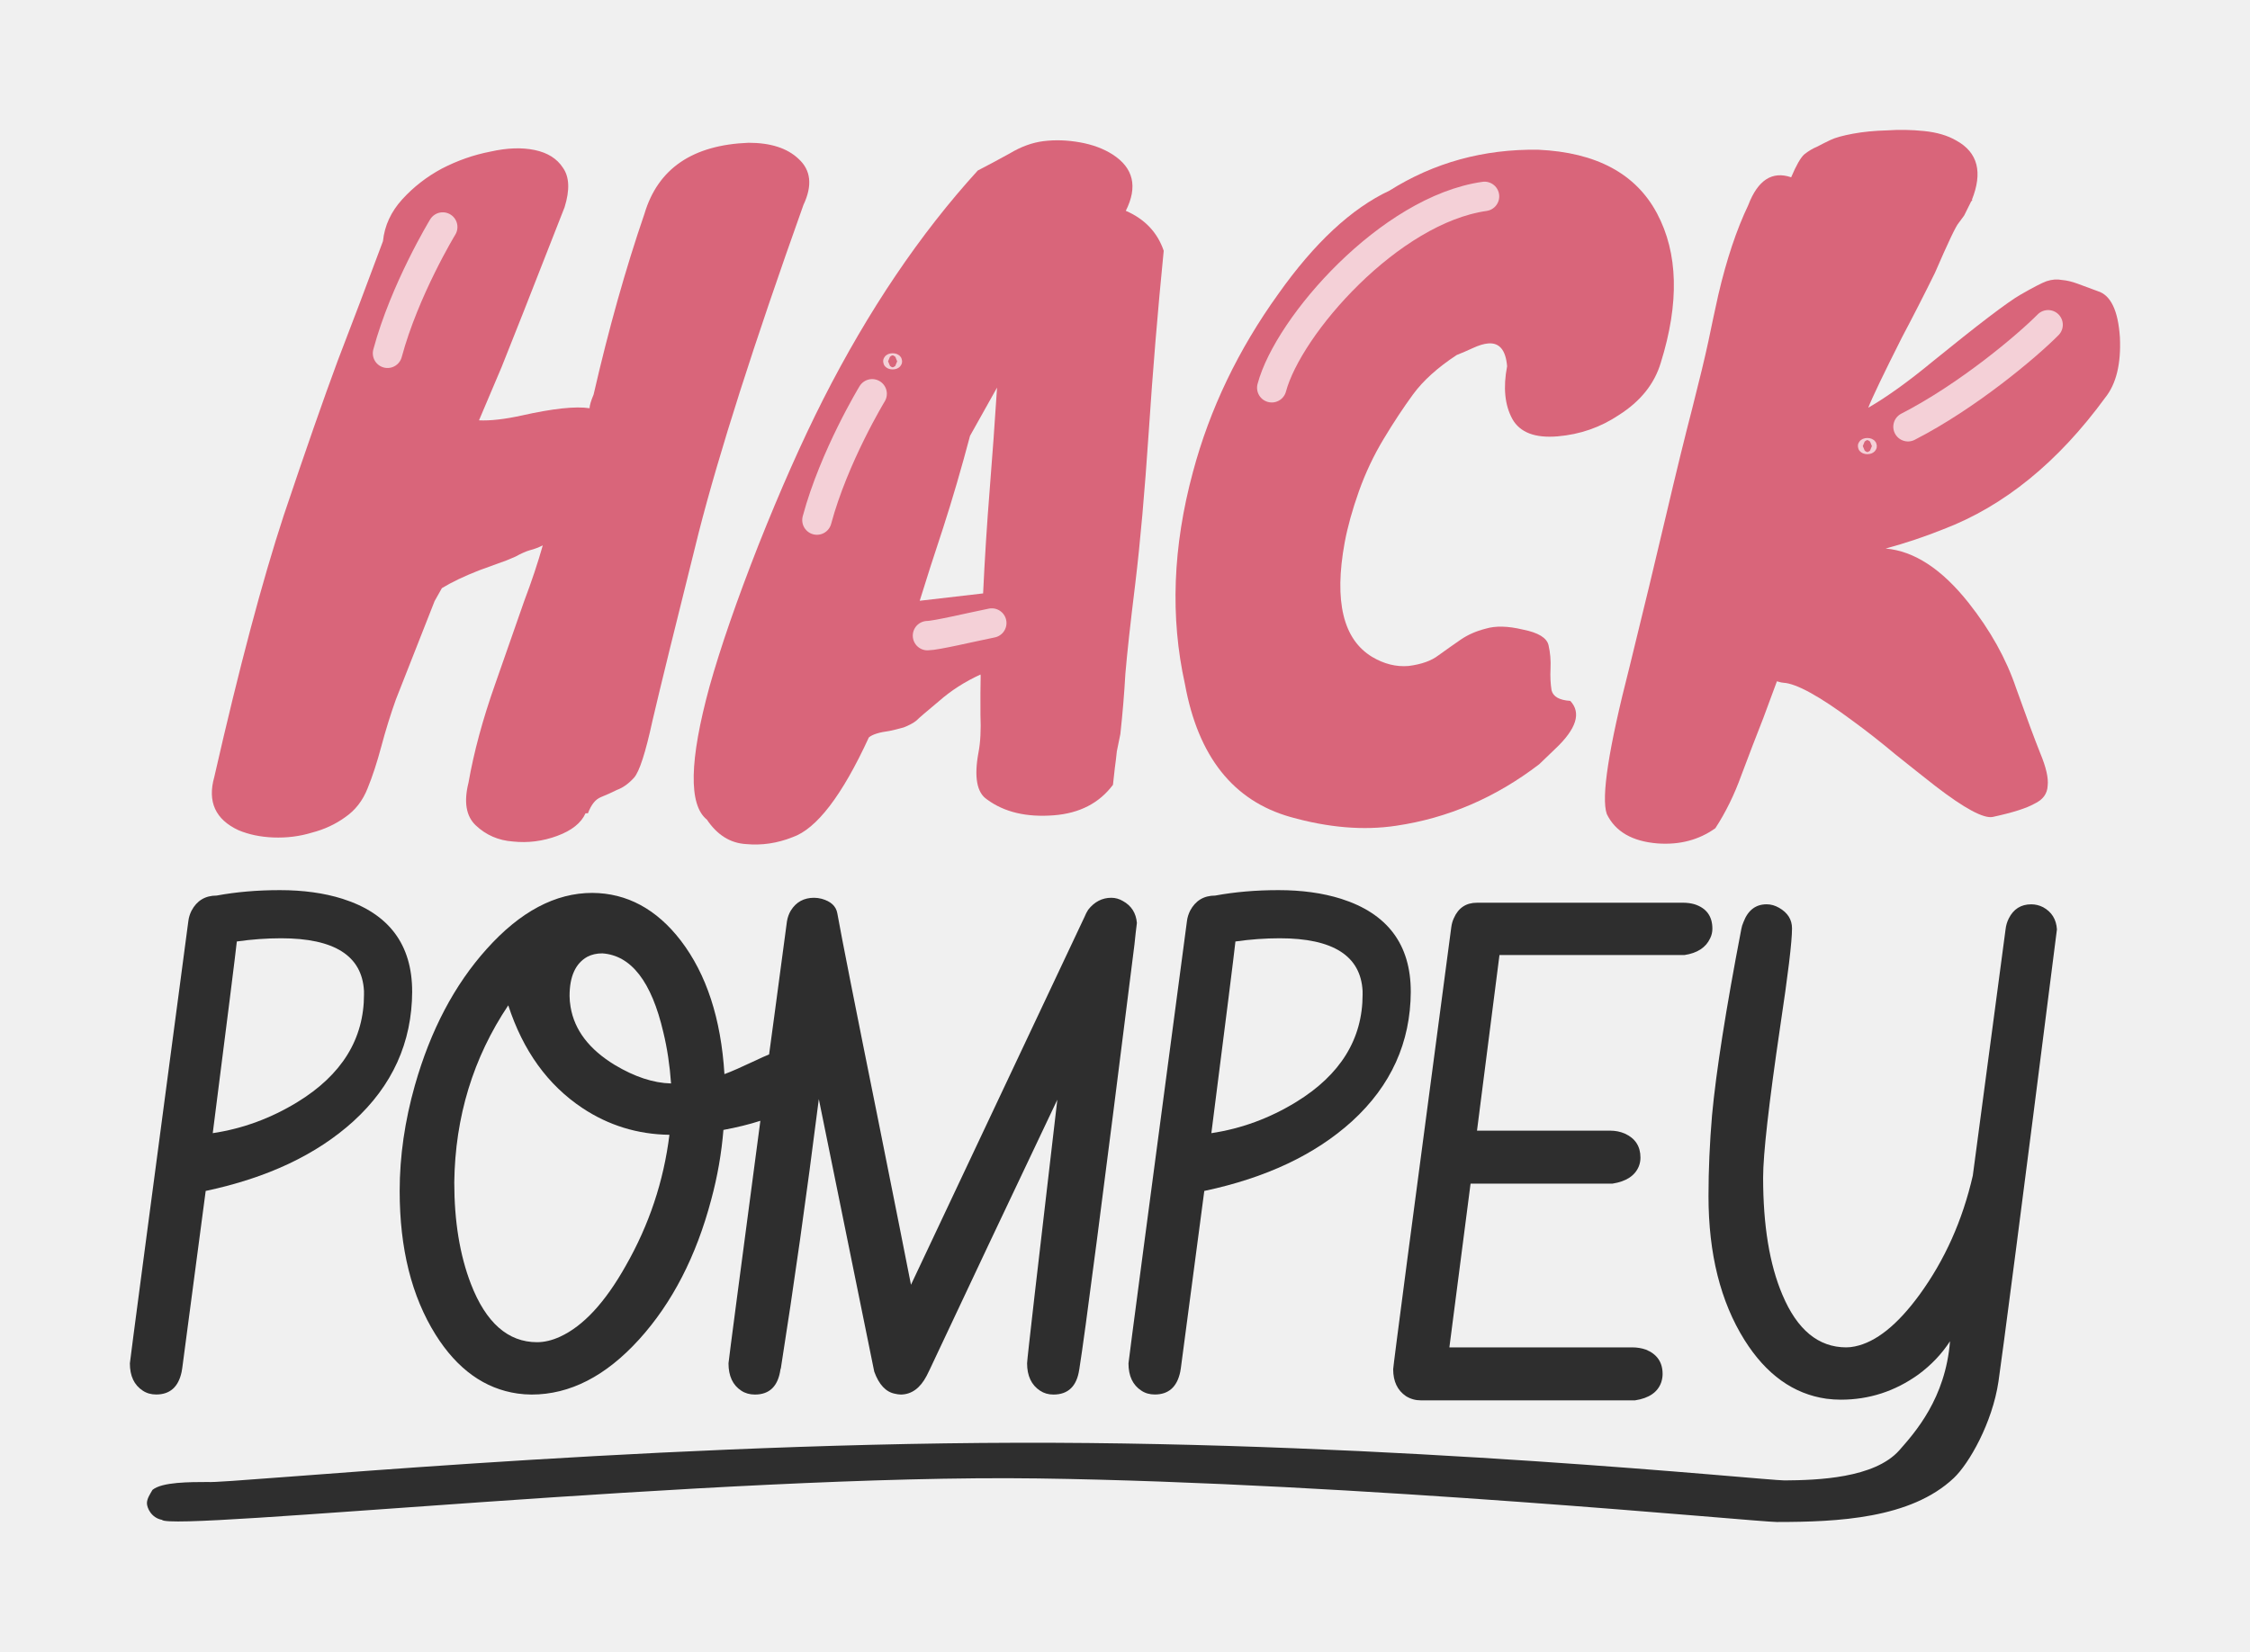
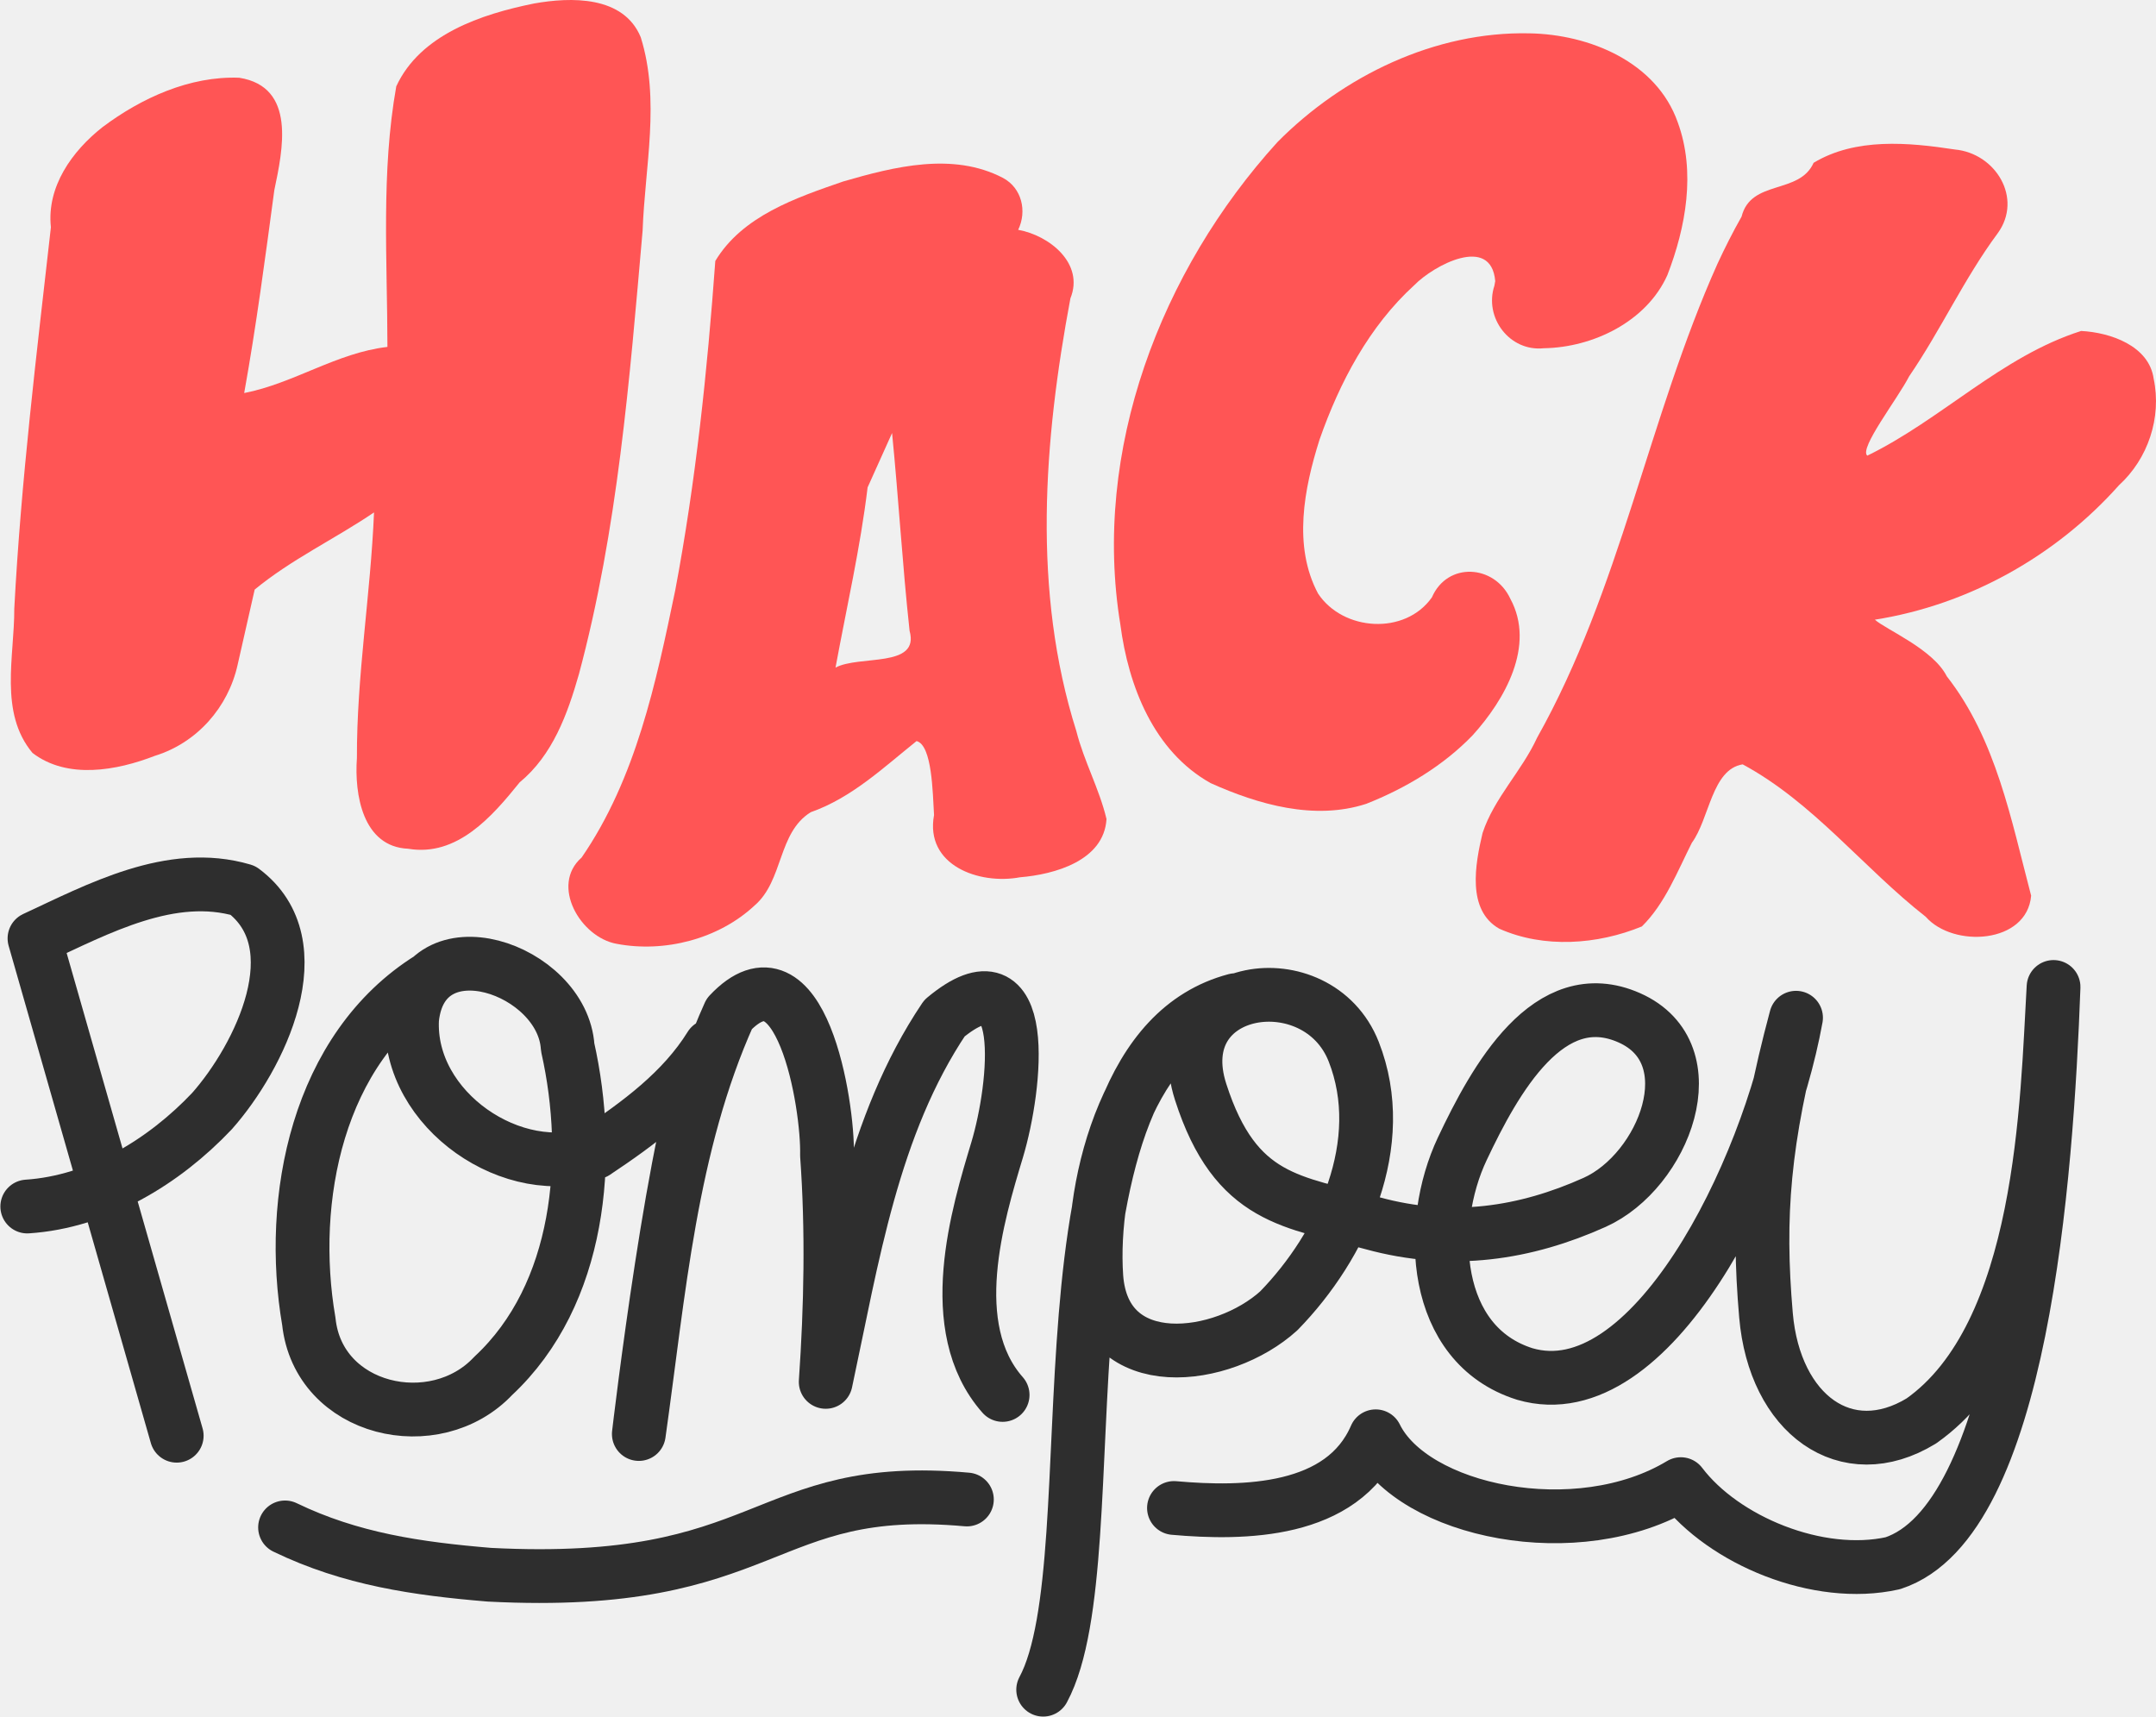
- <svg xmlns="http://www.w3.org/2000/svg" width="346.399" height="254.378" id="svg3202" version="1.1">
-   <defs id="defs3204" />
-   <g id="layer1" transform="translate(-102.2288,-285.8427)">
-     <g transform="matrix(1.811162,0,0,1.811162,-120.4263,183.8401)" id="g4577-7">
-       <g transform="matrix(1.728607,0,0,1.728607,-503.8273,-266.5811)" style="font-size:32.341px;font-style:normal;font-variant:normal;font-weight:normal;font-stretch:normal;line-height:125%;letter-spacing:0px;word-spacing:0px;fill:#2e2e2e;fill-opacity:1;stroke:none;font-family:Vibur;-inkscape-font-specification:Vibur" id="text3147-5-1-9">
-         <path d="m 382.851,235.569 c -0.011,2.506 -0.974,4.632 -2.89,6.38 -1.811,1.642 -4.232,2.785 -7.264,3.427 l -1.153,8.717 c -0.011,0.063 -0.021,0.126 -0.032,0.19 -0.158,0.737 -0.574,1.105 -1.248,1.105 -0.253,0 -0.474,-0.063 -0.663,-0.19 -0.421,-0.274 -0.632,-0.721 -0.632,-1.342 0,-0.074 0.958,-7.322 2.874,-21.745 0.021,-0.179 0.074,-0.353 0.158,-0.521 0.263,-0.495 0.674,-0.742 1.232,-0.742 0.969,-0.179 2.006,-0.268 3.111,-0.268 1.147,3e-5 2.174,0.142 3.079,0.426 2.284,0.726 3.427,2.248 3.427,4.564 m -2.369,0.142 c -2e-5,-0.053 -2e-5,-0.111 0,-0.174 -0.095,-1.727 -1.453,-2.59 -4.074,-2.59 -0.716,2e-5 -1.442,0.053 -2.179,0.158 -0.063,0.6 -0.458,3.743 -1.184,9.428 1.474,-0.221 2.864,-0.732 4.169,-1.532 2.179,-1.337 3.269,-3.1 3.269,-5.29" style="letter-spacing:-2.575px;fill:#2e2e2e;fill-opacity:1;stroke:none" id="path3252-9-4" />
-         <path style="letter-spacing:-2.575px;fill:#2e2e2e;fill-opacity:1;stroke:none" d="M 91.188 137.5 C 85.485 137.5 80.079 140.39 74.938 146.125 C 69.961 151.662 66.281 158.654 63.875 167.125 C 62.326 172.596 61.531 178.034 61.531 183.406 C 61.531 192.273 63.371 199.631 67.062 205.531 C 70.391 210.838 74.612 213.869 79.688 214.594 C 80.413 214.693 81.119 214.75 81.844 214.75 C 87.744 214.75 93.264 211.919 98.406 206.25 C 103.482 200.647 107.193 193.453 109.5 184.719 C 110.456 181.192 111.078 177.626 111.375 174 C 113.493 173.604 115.384 173.138 117.062 172.594 C 114.075 195.135 112.156 209.674 112.156 209.938 C 112.156 211.882 112.807 213.299 114.125 214.156 C 114.718 214.552 115.428 214.75 116.219 214.75 C 118.493 214.75 119.794 213.446 120.156 210.875 C 120.19 210.776 120.219 210.72 120.219 210.688 C 122.196 198.163 124.151 184.346 126.062 169.25 L 134.594 211.219 C 135.319 213.229 136.397 214.361 137.781 214.625 C 138.078 214.691 138.389 214.75 138.719 214.75 C 140.367 214.717 141.667 213.754 142.656 211.875 C 142.788 211.644 143.325 210.512 144.281 208.469 C 148.764 198.91 154.937 185.857 162.781 169.344 C 159.683 195.844 158.125 209.377 158.125 209.938 C 158.125 211.882 158.807 213.299 160.125 214.156 C 160.718 214.552 161.396 214.75 162.188 214.75 C 164.462 214.75 165.794 213.446 166.156 210.875 C 166.19 210.776 166.187 210.72 166.188 210.688 C 166.978 205.842 169.811 184.1 174.656 145.438 C 174.788 144.185 174.899 143.081 175.031 142.125 C 174.899 140.609 174.193 139.475 172.875 138.75 C 172.315 138.421 171.72 138.25 171.094 138.25 C 169.676 138.25 168.487 138.874 167.531 140.094 C 167.3 140.456 167.132 140.795 167 141.125 L 140.25 197.844 C 139.525 194.086 137.852 185.762 135.281 172.875 C 131.689 155.077 129.565 144.317 128.906 140.625 C 128.708 139.537 127.917 138.802 126.5 138.406 C 126.104 138.307 125.706 138.25 125.344 138.25 C 123.762 138.25 122.574 138.9 121.75 140.219 C 121.453 140.713 121.255 141.282 121.156 141.875 C 121.057 142.6 120.407 147.497 119.188 156.594 C 118.847 159.155 118.722 159.998 118.406 162.375 C 117.752 162.636 117.07 162.948 116.312 163.312 C 114.203 164.301 112.619 165.011 111.531 165.406 C 111.004 156.87 108.768 150.019 104.812 144.844 C 101.088 139.999 96.527 137.533 91.188 137.5 z M 92.719 146.812 C 97.168 147.109 100.312 151.157 102.125 158.969 C 102.718 161.408 103.115 164.042 103.312 166.844 C 100.577 166.778 97.689 165.813 94.656 164 C 90.701 161.594 88.437 158.622 87.844 155.062 C 87.745 154.469 87.687 153.902 87.688 153.375 C 87.687 150.376 88.593 148.366 90.406 147.344 C 91.098 146.981 91.862 146.813 92.719 146.812 z M 78.25 154.812 C 80.524 161.8 84.317 167.065 89.656 170.625 C 93.677 173.295 98.151 174.684 103.062 174.75 C 102.173 181.902 99.936 188.611 96.344 194.906 C 93.18 200.542 89.811 204.196 86.219 205.844 C 84.999 206.404 83.808 206.688 82.688 206.688 C 78.205 206.688 74.807 203.685 72.5 197.719 C 70.786 193.269 69.938 188.061 69.938 182.062 C 70.069 171.977 72.845 162.888 78.25 154.812 z " transform="matrix(0.3194085,0,0,0.3194085,362.5823,186.7978)" id="path3254-8-2" />
-         <path d="m 431.957,235.569 c -0.011,2.506 -0.974,4.632 -2.89,6.38 -1.811,1.642 -4.232,2.785 -7.264,3.427 l -1.153,8.717 c -0.011,0.063 -0.021,0.126 -0.032,0.19 -0.158,0.737 -0.574,1.105 -1.248,1.105 -0.253,0 -0.474,-0.063 -0.663,-0.19 -0.421,-0.274 -0.632,-0.721 -0.632,-1.342 0,-0.074 0.958,-7.322 2.874,-21.745 0.021,-0.179 0.074,-0.353 0.158,-0.521 0.263,-0.495 0.674,-0.742 1.232,-0.742 0.969,-0.179 2.006,-0.268 3.111,-0.268 1.148,3e-5 2.174,0.142 3.079,0.426 2.284,0.726 3.427,2.248 3.427,4.564 m -2.369,0.142 c -10e-6,-0.053 -10e-6,-0.111 0,-0.174 -0.095,-1.727 -1.453,-2.59 -4.074,-2.59 -0.716,2e-5 -1.442,0.053 -2.179,0.158 -0.063,0.6 -0.458,3.743 -1.184,9.428 1.474,-0.221 2.864,-0.732 4.169,-1.532 2.179,-1.337 3.269,-3.1 3.269,-5.29" style="letter-spacing:-2.575px;fill:#2e2e2e;fill-opacity:1;stroke:none" id="path3258-2-5" />
-         <path d="m 435.213,231.199 c -1e-5,3e-5 3.374,3e-5 10.122,0 0.211,3e-5 0.405,0.026 0.584,0.079 0.579,0.19 0.869,0.59 0.869,1.2 -2e-5,0.168 -0.037,0.326 -0.111,0.474 -0.211,0.453 -0.632,0.726 -1.263,0.821 l -9.096,0 -1.105,8.638 6.553,0 c 0.253,1e-5 0.49,0.047 0.711,0.142 0.516,0.232 0.774,0.626 0.774,1.184 -10e-6,0.147 -0.026,0.29 -0.079,0.426 -0.19,0.463 -0.621,0.747 -1.295,0.853 l -6.98,0 -1.042,8.054 8.985,0 c 0.242,0 0.468,0.037 0.679,0.111 0.547,0.221 0.821,0.621 0.821,1.2 -10e-6,0.126 -0.021,0.258 -0.063,0.395 -0.168,0.495 -0.6,0.795 -1.295,0.9 l -10.533,0 c -0.263,0 -0.505,-0.068 -0.726,-0.205 -0.421,-0.284 -0.632,-0.726 -0.632,-1.326 0,-0.147 0.953,-7.396 2.858,-21.745 0.021,-0.158 0.063,-0.305 0.126,-0.442 0.221,-0.505 0.6,-0.758 1.137,-0.758" style="letter-spacing:-2.575px;fill:#2e2e2e;fill-opacity:1;stroke:none" id="path3260-5-5" />
-         <path d="m 462.468,231.278 c 0.2,3e-5 0.395,0.047 0.584,0.142 0.421,0.232 0.647,0.595 0.679,1.09 -1.737,13.718 -2.71,21.127 -2.874,22.234 -0.303,2.049 -1.451,4.047 -2.196,4.751 -2.116,2.001 -5.71,2.164 -8.71,2.164 -0.969,0 -20.726,-1.926 -36.33,-2.142 -15.603,-0.216 -42.645,2.624 -43.076,2.036 -0.528,-0.099 -0.738,-0.598 -0.738,-0.819 0,-0.221 0.159,-0.456 0.275,-0.656 0.478,-0.391 1.836,-0.382 2.721,-0.386 0.941,0.096 20.615,-1.884 39.832,-1.93 18.562,-0.044 36.686,1.847 37.695,1.852 1.632,-0.011 4.423,-0.106 5.647,-1.478 0.775,-0.881 2.275,-2.556 2.496,-5.367 -0.411,0.632 -0.932,1.179 -1.563,1.642 -1.148,0.821 -2.416,1.232 -3.806,1.232 -0.232,0 -0.468,-0.016 -0.711,-0.047 -1.621,-0.232 -2.964,-1.195 -4.027,-2.89 -1.179,-1.884 -1.769,-4.243 -1.769,-7.075 0,-1.284 0.058,-2.611 0.174,-3.979 0.2,-2.148 0.679,-5.195 1.437,-9.143 0.021,-0.126 0.058,-0.247 0.111,-0.363 0.221,-0.579 0.6,-0.869 1.137,-0.869 0.211,3e-5 0.416,0.058 0.616,0.174 0.421,0.242 0.632,0.579 0.632,1.011 -10e-6,0.653 -0.195,2.269 -0.584,4.848 -0.558,3.79 -0.837,6.259 -0.837,7.406 -1e-5,2.358 0.316,4.28 0.947,5.764 0.726,1.727 1.774,2.59 3.143,2.59 0.137,0 0.279,-0.016 0.426,-0.047 1.032,-0.211 2.09,-1.058 3.174,-2.542 1.242,-1.705 2.116,-3.658 2.621,-5.859 l 1.611,-12.112 c 0.021,-0.189 0.074,-0.368 0.158,-0.537 0.232,-0.463 0.6,-0.695 1.105,-0.695" style="letter-spacing:-2.575px;fill:#2e2e2e;fill-opacity:1;stroke:none" id="path3262-1-4" />
-         <text xml:space="preserve" style="font-size:40px;font-style:normal;font-variant:normal;font-weight:normal;font-stretch:normal;line-height:125%;letter-spacing:0px;word-spacing:0px;fill:#2e2e2e;fill-opacity:1;stroke:none;font-family:Just Another Hand;-inkscape-font-specification:Just Another Hand" x="374.219" y="271.893" id="text4032-3-9" transform="matrix(1.046199,0,0,1.046199,-18.52451,-12.85441)">
-           <tspan id="tspan4034-2-6" x="374.219" y="271.893" style="font-style:normal;font-variant:normal;font-weight:normal;font-stretch:normal;fill:#2e2e2e;fill-opacity:1;stroke:none;font-family:Vibur;-inkscape-font-specification:Vibur" />
-         </text>
+ <svg xmlns="http://www.w3.org/2000/svg" width="98.216mm" height="78.215mm" viewBox="0 0 348.011 277.14" id="svg5470" version="1.1">
+   <defs id="defs5472" />
+   <g id="layer1" transform="translate(-172.8384,-263.4781)">
+     <g id="g4305">
+       <g style="fill:#ff5555;fill-opacity:1" id="g4156">
+         <path style="fill:#ff5555;fill-opacity:1" d="m 211.2,370.762 c -1.518,6.893 -6.571,12.623 -13.351,14.717 -6.166,2.39 -14.133,3.853 -19.765,-0.465 -5.434,-6.505 -2.908,-15.569 -2.94,-23.292 1.085,-20.599 3.597,-41.079 5.911,-61.561 -0.707,-6.533 3.407,-12.285 8.325,-16.158 6.273,-4.713 14.113,-8.28 22.071,-7.977 9.268,1.469 7.019,11.675 5.665,18.154 -1.468,10.936 -2.909,21.88 -4.862,32.742 8,-1.555 14.959,-6.513 23.122,-7.446 -0.017,-14.011 -1.039,-28.205 1.426,-42.061 3.882,-8.393 13.763,-11.649 22.189,-13.363 5.999,-1.078 14.496,-1.298 17.273,5.437 3.176,10.15 0.674,20.863 0.3,31.237 -2.1,24.003 -4.017,48.236 -10.282,71.586 -1.836,6.43 -4.234,13.061 -9.562,17.45 -4.427,5.498 -10.089,12.054 -17.995,10.719 -7.343,-0.317 -8.701,-8.777 -8.275,-14.648 -0.045,-13.272 2.211,-26.398 2.761,-39.641 -6.331,4.291 -13.339,7.569 -19.264,12.454" id="path4319-4-1-2-3" />
+         <path style="fill:#ff5555;fill-opacity:1" d="m 414.189,308.842 c -0.651,-7.528 -9.95,-2.53 -13.067,0.671 -7.296,6.646 -12.07,15.719 -15.293,24.937 -2.494,7.88 -4.315,17.196 -0.235,24.841 4.026,6.083 14.047,6.759 18.373,0.615 2.502,-5.777 10.1,-5.32 12.664,0.227 4.098,7.568 -0.918,16.319 -6.059,22.003 -4.75,4.945 -10.861,8.59 -17.207,11.097 -8.346,2.712 -17.408,0.117 -25.113,-3.346 -9.182,-5.134 -13.272,-15.653 -14.571,-25.594 -4.606,-28.104 6.519,-57.135 25.361,-77.883 10.585,-10.686 25.419,-17.875 40.631,-17.552 9.682,0.153 20.545,4.594 23.984,14.376 2.927,7.99 1.309,16.933 -1.683,24.659 -3.361,7.503 -12.011,11.671 -19.924,11.796 -5.553,0.588 -9.69,-4.949 -7.992,-10.099 l 0.134,-0.748" id="path4321-9-8-8-9" />
+         <path style="fill:#ff5555;fill-opacity:1" d="m 337.194,300.574 c 5.014,0.901 10.711,5.423 8.425,11.062 -4.308,22.987 -6.199,47.224 0.959,69.862 1.229,4.862 3.726,9.353 4.867,14.191 -0.411,6.731 -8.383,8.942 -13.973,9.399 -6.603,1.238 -15.372,-1.935 -13.865,-10.048 -0.219,-3.52 -0.29,-11.278 -2.819,-11.942 -5.354,4.283 -10.461,9.156 -17.075,11.481 -5.364,3.309 -4.378,11.026 -9.083,15.072 -5.8,5.408 -14.524,7.65 -22.259,6.176 -5.856,-1.053 -10.74,-9.456 -5.656,-13.919 8.772,-12.736 12.023,-28.257 15.119,-43.152 3.312,-17.554 5.171,-35.348 6.465,-53.153 4.375,-7.271 13.013,-10.198 20.63,-12.828 8.266,-2.4 17.733,-4.791 25.807,-0.577 3.046,1.63 3.904,5.362 2.453,8.375 m -24.306,41.581 c -1.181,9.786 -3.397,19.402 -5.179,29.086 3.871,-2.063 13.64,0.117 11.954,-5.94 -1.153,-10.621 -1.772,-21.291 -2.826,-31.922 -1.316,2.925 -2.632,5.85 -3.949,8.775" id="path4323-2-4-5-7" />
+         <path style="fill:#ff5555;fill-opacity:1" d="m 453.954,298.449 c 1.505,-6.048 9.325,-3.521 11.629,-8.692 6.779,-4.084 15.312,-3.291 22.802,-2.148 6.59,0.613 11.014,7.87 6.915,13.52 -5.403,7.282 -9.17,15.599 -14.286,23.076 -1.893,3.685 -8.144,11.685 -6.766,12.825 11.993,-5.844 21.679,-16.052 34.516,-20.129 4.717,0.244 10.967,2.379 11.711,7.719 1.315,6.251 -0.906,12.907 -5.61,17.192 -10.177,11.433 -24.252,19.302 -39.395,21.694 1.786,1.602 9.407,4.762 11.604,9.131 7.982,10.19 10.404,23.213 13.622,35.425 -0.678,7.782 -12.565,8.466 -17.018,3.398 -10.096,-7.903 -18.119,-18.432 -29.546,-24.601 -4.994,0.806 -5.351,8.787 -8.205,12.663 -2.338,4.645 -4.346,9.84 -8.062,13.499 -7.169,2.949 -15.82,3.574 -23.005,0.373 -5.301,-2.988 -3.898,-10.454 -2.714,-15.446 1.863,-5.662 6.317,-9.975 8.796,-15.373 13.474,-23.981 17.954,-51.565 29.118,-76.507 1.197,-2.589 2.486,-5.136 3.892,-7.618" id="path4325-3-5-4-8" />
      </g>
-     </g>
-     <g id="g6291" transform="matrix(1.811162,0,0,1.811162,2426.524,1047.998)">
-       <path id="path4163-0-5" style="font-size:42.38px;font-style:normal;font-variant:normal;font-weight:normal;font-stretch:normal;line-height:125%;letter-spacing:0px;word-spacing:0px;fill:#d9657a;fill-opacity:1;stroke:none;font-family:Knewave;-inkscape-font-specification:Knewave" d="m -1246.373,-369.706 -3.293,8.37 c -0.457,1.281 -0.869,2.607 -1.235,3.979 -0.366,1.372 -0.755,2.561 -1.166,3.567 -0.412,1.052 -1.052,1.875 -1.921,2.47 -0.823,0.595 -1.761,1.029 -2.813,1.303 -1.052,0.32 -2.15,0.457 -3.293,0.412 -1.098,-0.046 -2.081,-0.252 -2.95,-0.617 -1.967,-0.915 -2.653,-2.424 -2.058,-4.528 2.104,-9.239 4.071,-16.648 5.9,-22.228 1.875,-5.58 3.407,-9.97 4.596,-13.172 1.235,-3.201 2.515,-6.586 3.842,-10.153 0.137,-1.326 0.686,-2.515 1.647,-3.567 0.961,-1.052 2.081,-1.921 3.362,-2.607 1.326,-0.686 2.698,-1.166 4.116,-1.441 1.418,-0.32 2.675,-0.366 3.773,-0.137 1.098,0.229 1.898,0.732 2.401,1.509 0.549,0.778 0.595,1.898 0.137,3.362 -1.647,4.208 -2.813,7.181 -3.499,8.919 -0.686,1.738 -1.304,3.293 -1.852,4.665 l -1.921,4.528 c 0.96,0.046 2.172,-0.091 3.636,-0.412 2.653,-0.595 4.574,-0.8 5.763,-0.617 -6e-4,-0.229 0.114,-0.617 0.343,-1.166 1.281,-5.58 2.721,-10.702 4.322,-15.367 1.143,-3.842 4.093,-5.854 8.85,-6.037 1.875,6e-5 3.293,0.457 4.253,1.372 1.052,0.961 1.189,2.264 0.412,3.91 -4.208,11.8 -7.181,21.107 -8.919,27.922 -1.967,7.867 -3.27,13.172 -3.91,15.916 -0.595,2.744 -1.121,4.368 -1.578,4.871 -0.457,0.503 -0.938,0.846 -1.441,1.029 -0.457,0.229 -0.915,0.434 -1.372,0.617 -0.457,0.183 -0.823,0.64 -1.098,1.372 l -0.206,-4.6e-4 c -0.366,0.823 -1.166,1.464 -2.401,1.921 -1.235,0.457 -2.493,0.617 -3.773,0.48 -1.235,-0.091 -2.287,-0.549 -3.156,-1.372 -0.823,-0.778 -1.029,-1.99 -0.617,-3.636 0.457,-2.607 1.212,-5.397 2.264,-8.37 1.052,-3.019 1.875,-5.374 2.47,-7.066 0.64,-1.692 1.166,-3.27 1.578,-4.734 -0.366,0.183 -0.732,0.32 -1.098,0.412 -0.32,0.091 -0.732,0.274 -1.235,0.549 -0.503,0.229 -1.029,0.435 -1.578,0.617 -0.503,0.183 -1.006,0.366 -1.509,0.549 -1.281,0.503 -2.333,1.006 -3.156,1.509 l -0.617,1.098" />
-       <path style="fill:none;stroke:#ffffff;stroke-width:2.5;stroke-linecap:round;stroke-linejoin:round;stroke-miterlimit:4;stroke-opacity:0.698;stroke-dasharray:none" d="m -1245.683,-401.509 c 0,0 -3.234,5.312 -4.694,10.737" id="path6105" />
-       <path id="path4167-9-8" style="font-size:42.38px;font-style:normal;font-variant:normal;font-weight:normal;font-stretch:normal;line-height:125%;letter-spacing:0px;word-spacing:0px;fill:#d9657a;fill-opacity:1;stroke:none;font-family:Knewave;-inkscape-font-specification:Knewave" d="m -1155.209,-389.681 c -0.116,-1.367 -0.652,-2.01 -1.609,-1.929 -0.365,0.031 -0.79,0.159 -1.276,0.383 -0.486,0.225 -0.951,0.425 -1.395,0.6 -1.609,1.054 -2.846,2.169 -3.71,3.343 -0.823,1.125 -1.657,2.389 -2.502,3.792 -0.845,1.403 -1.546,2.885 -2.102,4.447 -0.556,1.562 -0.961,3.019 -1.214,4.371 -0.909,4.988 -0.13,8.227 2.337,9.717 1.015,0.603 2.046,0.86 3.095,0.771 1.09,-0.138 1.936,-0.439 2.54,-0.903 0.649,-0.468 1.277,-0.911 1.884,-1.33 0.607,-0.419 1.315,-0.731 2.124,-0.937 0.85,-0.256 1.908,-0.23 3.174,0.076 1.307,0.257 2.033,0.7 2.178,1.33 0.145,0.63 0.201,1.291 0.168,1.982 -0.034,0.691 0,1.309 0.088,1.852 0.137,0.539 0.668,0.839 1.591,0.898 0.959,1.021 0.523,2.388 -1.305,4.104 -0.467,0.453 -0.912,0.88 -1.337,1.284 -3.707,2.838 -7.76,4.581 -12.157,5.228 -2.765,0.417 -5.769,0.167 -9.014,-0.752 -4.844,-1.38 -7.825,-5.144 -8.942,-11.292 -1.26,-5.677 -1.035,-11.686 0.678,-18.027 1.429,-5.353 3.848,-10.4 7.256,-15.141 3.075,-4.345 6.224,-7.274 9.447,-8.786 3.791,-2.386 8.008,-3.546 12.649,-3.48 4.93,0.226 8.296,2.029 10.097,5.411 1.801,3.382 1.907,7.619 0.318,12.71 -0.537,1.79 -1.72,3.267 -3.55,4.431 -1.564,1.05 -3.302,1.656 -5.216,1.818 -1.914,0.162 -3.195,-0.326 -3.842,-1.465 -0.651,-1.184 -0.801,-2.686 -0.45,-4.506" />
-       <path style="fill:none;stroke:#ffffff;stroke-width:2.5;stroke-linecap:round;stroke-linejoin:round;stroke-miterlimit:4;stroke-opacity:0.698;stroke-dasharray:none" d="m -1157.127,-404.113 c -8.059,1.143 -16.671,10.98 -18.086,16.272" id="path6105-0-4" />
-       <path d="m -1187.62,-402.886 c 1.614,0.7 2.688,1.832 3.223,3.396 -0.515,5.178 -0.941,10.326 -1.276,15.444 -0.34,5.073 -0.719,9.345 -1.137,12.819 -0.422,3.427 -0.704,5.995 -0.846,7.704 -0.097,1.705 -0.239,3.413 -0.427,5.125 l -0.299,1.468 c -0.052,0.509 -0.108,0.972 -0.167,1.389 -0.056,0.463 -0.11,0.949 -0.162,1.458 -1.163,1.558 -2.839,2.423 -5.028,2.593 -2.325,0.181 -4.218,-0.268 -5.678,-1.348 -0.87,-0.575 -1.112,-1.909 -0.724,-4.004 0.164,-0.838 0.219,-1.898 0.166,-3.178 -0.011,-1.329 0,-2.431 0.017,-3.304 l -0.011,-0.137 c -1.329,0.608 -2.509,1.365 -3.539,2.271 -1.034,0.86 -1.679,1.415 -1.935,1.664 -0.259,0.204 -0.612,0.392 -1.057,0.564 -0.449,0.127 -0.854,0.227 -1.215,0.301 -0.863,0.113 -1.445,0.296 -1.746,0.549 -2.276,4.948 -4.442,7.777 -6.497,8.487 -1.29,0.513 -2.606,0.707 -3.946,0.582 -1.337,-0.08 -2.446,-0.773 -3.327,-2.081 -1.565,-1.255 -1.491,-5.022 0.222,-11.302 0.934,-3.33 2.32,-7.337 4.157,-12.021 1.88,-4.734 3.715,-8.867 5.504,-12.401 3.859,-7.594 8.241,-14.082 13.144,-19.463 0.838,-0.432 1.741,-0.915 2.709,-1.449 0.964,-0.58 1.923,-0.929 2.877,-1.049 1,-0.124 2.034,-0.089 3.104,0.103 1.07,0.192 1.991,0.533 2.763,1.024 1.786,1.146 2.163,2.745 1.13,4.798 m -13.239,19.127 c -0.745,2.81 -1.506,5.416 -2.283,7.816 -0.78,2.354 -1.445,4.425 -1.994,6.21 l 5.388,-0.625 c 0.138,-2.947 0.323,-5.874 0.556,-8.782 0.233,-2.908 0.443,-5.815 0.629,-8.719 l -2.296,4.101" style="font-size:42.38px;font-style:normal;font-variant:normal;font-weight:normal;font-stretch:normal;line-height:125%;letter-spacing:0px;word-spacing:0px;fill:#d9657a;fill-opacity:1;stroke:none;font-family:Knewave;-inkscape-font-specification:Knewave" id="path4165-9-0" />
-       <path style="fill:none;stroke:#ffffff;stroke-width:2.5;stroke-linecap:round;stroke-linejoin:round;stroke-miterlimit:4;stroke-opacity:0.698;stroke-dasharray:none" d="m -1209.181,-387.328 c 0,0 -3.234,5.312 -4.694,10.737" id="path6105-0" />
-       <path style="fill:none;stroke:#ffffff;stroke-width:2.5;stroke-linecap:round;stroke-linejoin:round;stroke-miterlimit:4;stroke-opacity:0.698;stroke-dasharray:none" d="m -1199.012,-367.838 c -1.777,0.359 -4.747,1.069 -5.466,1.073" id="path6105-0-9" />
-       <path style="fill:#d9657a;fill-opacity:1;stroke:#ffffff;stroke-width:2.5;stroke-linecap:round;stroke-linejoin:round;stroke-miterlimit:4;stroke-opacity:0.698;stroke-dasharray:none;stroke-dashoffset:0" id="path6222" d="m -1324.563,-413.838 c 0,0.105 -0.198,0.189 -0.442,0.189 -0.244,0 -0.442,-0.085 -0.442,-0.189 0,-0.105 0.198,-0.189 0.442,-0.189 0.244,0 0.442,0.085 0.442,0.189 z" transform="matrix(0.4775922,0,0,0.4775922,-574.6284,-192.442)" />
-       <path id="path4169-9-7" style="font-size:42.38px;font-style:normal;font-variant:normal;font-weight:normal;font-stretch:normal;line-height:125%;letter-spacing:0px;word-spacing:0px;fill:#d9657a;fill-opacity:1;stroke:none;font-family:Knewave;-inkscape-font-specification:Knewave" d="m -1134.706,-403.377 c 0.814,-2.126 2.028,-2.913 3.644,-2.36 0.431,-1.018 0.803,-1.668 1.116,-1.951 0.359,-0.284 0.719,-0.499 1.081,-0.646 0.361,-0.192 0.745,-0.385 1.152,-0.579 0.407,-0.194 1.042,-0.37 1.908,-0.53 0.865,-0.16 1.823,-0.254 2.875,-0.281 1.05,-0.072 2.103,-0.055 3.158,0.055 1.101,0.109 2.023,0.382 2.767,0.82 1.811,1.005 2.244,2.686 1.299,5.044 0.09,-0.048 0.069,-0.002 -0.065,0.139 l -0.587,1.182 -0.464,0.63 c -0.223,0.235 -0.895,1.648 -2.017,4.239 -0.912,1.854 -1.848,3.686 -2.807,5.495 -1.566,3.106 -2.52,5.099 -2.863,5.977 1.577,-0.911 3.396,-2.216 5.456,-3.917 3.898,-3.167 6.387,-5.063 7.469,-5.686 1.082,-0.623 1.827,-1.009 2.235,-1.157 0.454,-0.149 0.887,-0.183 1.301,-0.103 0.413,0.035 0.85,0.138 1.312,0.309 l 1.732,0.641 c 1.107,0.337 1.736,1.647 1.887,3.931 0.104,2.239 -0.309,3.943 -1.239,5.111 -4.019,5.504 -8.611,9.238 -13.776,11.204 -1.585,0.636 -3.217,1.182 -4.898,1.638 2.43,0.211 4.781,1.751 7.052,4.619 1.845,2.331 3.189,4.743 4.033,7.238 0.889,2.493 1.578,4.351 2.067,5.573 0.488,1.177 0.695,2.086 0.62,2.729 -0.027,0.687 -0.403,1.2 -1.126,1.539 -0.676,0.384 -1.856,0.758 -3.539,1.122 -0.774,0.158 -2.398,-0.715 -4.872,-2.618 -1.074,-0.841 -2.219,-1.749 -3.434,-2.724 -1.216,-1.02 -2.431,-1.972 -3.643,-2.856 -2.799,-2.077 -4.749,-3.147 -5.849,-3.21 -0.091,8.8e-4 -0.276,-0.038 -0.552,-0.123 l -1.154,3.118 c -0.601,1.526 -1.222,3.143 -1.863,4.853 -0.597,1.663 -1.335,3.169 -2.215,4.519 -1.392,0.997 -3.028,1.429 -4.907,1.295 -2.155,-0.172 -3.595,-1.004 -4.32,-2.495 -0.494,-1.405 0.151,-5.586 1.937,-12.541 1.199,-4.881 2.231,-9.163 3.095,-12.846 0.865,-3.683 1.609,-6.722 2.232,-9.117 0.622,-2.441 1.076,-4.329 1.362,-5.663 0.284,-1.38 0.57,-2.714 0.856,-4.003 0.7,-2.992 1.548,-5.531 2.546,-7.616" />
-       <path id="path6105-5" d="m -1109.221,-393.197 c -1.756,1.78 -6.832,6.068 -11.909,8.67" style="fill:none;stroke:#ffffff;stroke-width:2.5;stroke-linecap:round;stroke-linejoin:round;stroke-miterlimit:4;stroke-opacity:0.698;stroke-dasharray:none" />
-       <path transform="matrix(0.4775922,0,0,0.4775922,-491.7734,-185.2365)" d="m -1324.563,-413.838 c 0,0.105 -0.198,0.189 -0.442,0.189 -0.244,0 -0.442,-0.085 -0.442,-0.189 0,-0.105 0.198,-0.189 0.442,-0.189 0.244,0 0.442,0.085 0.442,0.189 z" id="path6222-7" style="fill:#d9657a;fill-opacity:1;stroke:#ffffff;stroke-width:2.5;stroke-linecap:round;stroke-linejoin:round;stroke-miterlimit:4;stroke-opacity:0.698;stroke-dasharray:none;stroke-dashoffset:0" />
+       <g transform="matrix(1.085076,0,0,1.085076,397.7908,-292.0947)" style="stroke:#2e2e2e;stroke-opacity:1" id="g4885-1">
+         <path style="fill:none;stroke:#2e2e2e;stroke-width:8;stroke-linecap:round;stroke-linejoin:round;stroke-miterlimit:4;stroke-dasharray:none;stroke-opacity:1" d="m -181.027,725.594 c -7.052,-24.661 -14.105,-49.322 -21.157,-73.983 9.485,-4.399 20.322,-10.294 31.015,-7.142 10.723,8.009 2.515,24.78 -4.607,32.828 -7.139,7.55 -16.933,13.502 -27.482,14.2" id="path4297-4-3-6" />
+         <path style="fill:none;stroke:#2e2e2e;stroke-width:8;stroke-linecap:round;stroke-linejoin:round;stroke-miterlimit:4;stroke-dasharray:none;stroke-opacity:1" d="m -143.333,657.507 c -16.783,10.451 -21.166,32.943 -18.042,51.077 1.412,13.383 18.782,17.318 27.441,8.1 12.998,-12.112 14.767,-32.412 11.066,-48.881 -0.752,-11.733 -21.613,-18.842 -23.146,-4.211 -0.699,13.611 15.264,24.334 27.211,19.858 6.471,-4.315 13.027,-9.111 17.183,-15.826 -5.177,10.733 -10.664,57.716 -10.664,57.716 2.98,-21.043 4.651,-42.927 13.457,-62.514 10.647,-11.289 14.726,13.514 14.536,21.043 0.809,11.221 0.581,22.498 -0.191,33.715 3.965,-18.462 6.935,-38.141 17.665,-54.101 12.876,-10.715 10.691,10.091 7.833,19.593 -2.858,9.501 -8.055,26.405 0.818,36.451" id="path4299-9-3-1" />
+         <path style="fill:none;stroke:#2e2e2e;stroke-width:8;stroke-linecap:round;stroke-linejoin:round;stroke-miterlimit:4;stroke-dasharray:none;stroke-opacity:1" d="m -52.132,763.374 c 10.674,-19.848 -3.406,-94.084 28.596,-102.576 -15.608,4.686 -21.695,26.707 -20.687,41.229 1.125,14.806 18.861,12.505 27.143,4.983 9.46,-9.701 16.489,-24.934 11.143,-38.547 -5.346,-13.613 -27.977,-10.207 -22.771,5.99 5.206,16.197 13.721,16.281 25.549,19.526 11.827,3.244 22.755,1.528 33.063,-3.102 10.308,-4.631 17.138,-22.133 5.161,-27.453 -11.978,-5.32 -19.995,9.216 -24.849,19.484 -5.341,11.297 -4.557,29.147 9.302,33.505 18.711,5.467 36.143,-29.846 40.344,-53.001 -4.881,18.215 -5.744,29.543 -4.469,44.272 1.275,14.729 11.934,22.519 23.101,15.716 18.284,-12.867 18.688,-47.744 19.675,-64.566 -1.039,28.409 -4.768,79.457 -23.912,85.728 -11.085,2.477 -25.181,-3.371 -31.536,-11.765 -15.36,9.268 -39.9,4.102 -45.39,-7.118 -4.916,11.402 -19.631,11.588 -30.007,10.666" id="path4313-0-6-0" />
+         <path style="fill:none;stroke:#2e2e2e;stroke-width:8;stroke-linecap:round;stroke-linejoin:miter;stroke-miterlimit:4;stroke-dasharray:none;stroke-opacity:1" d="m -63.481,735.08 c -30.773,-2.763 -28.924,13.362 -71.042,11.193 -10.738,-0.897 -20.586,-2.305 -30.387,-7.039" id="path4315-8-6-5-2" />
+       </g>
    </g>
  </g>
</svg>
